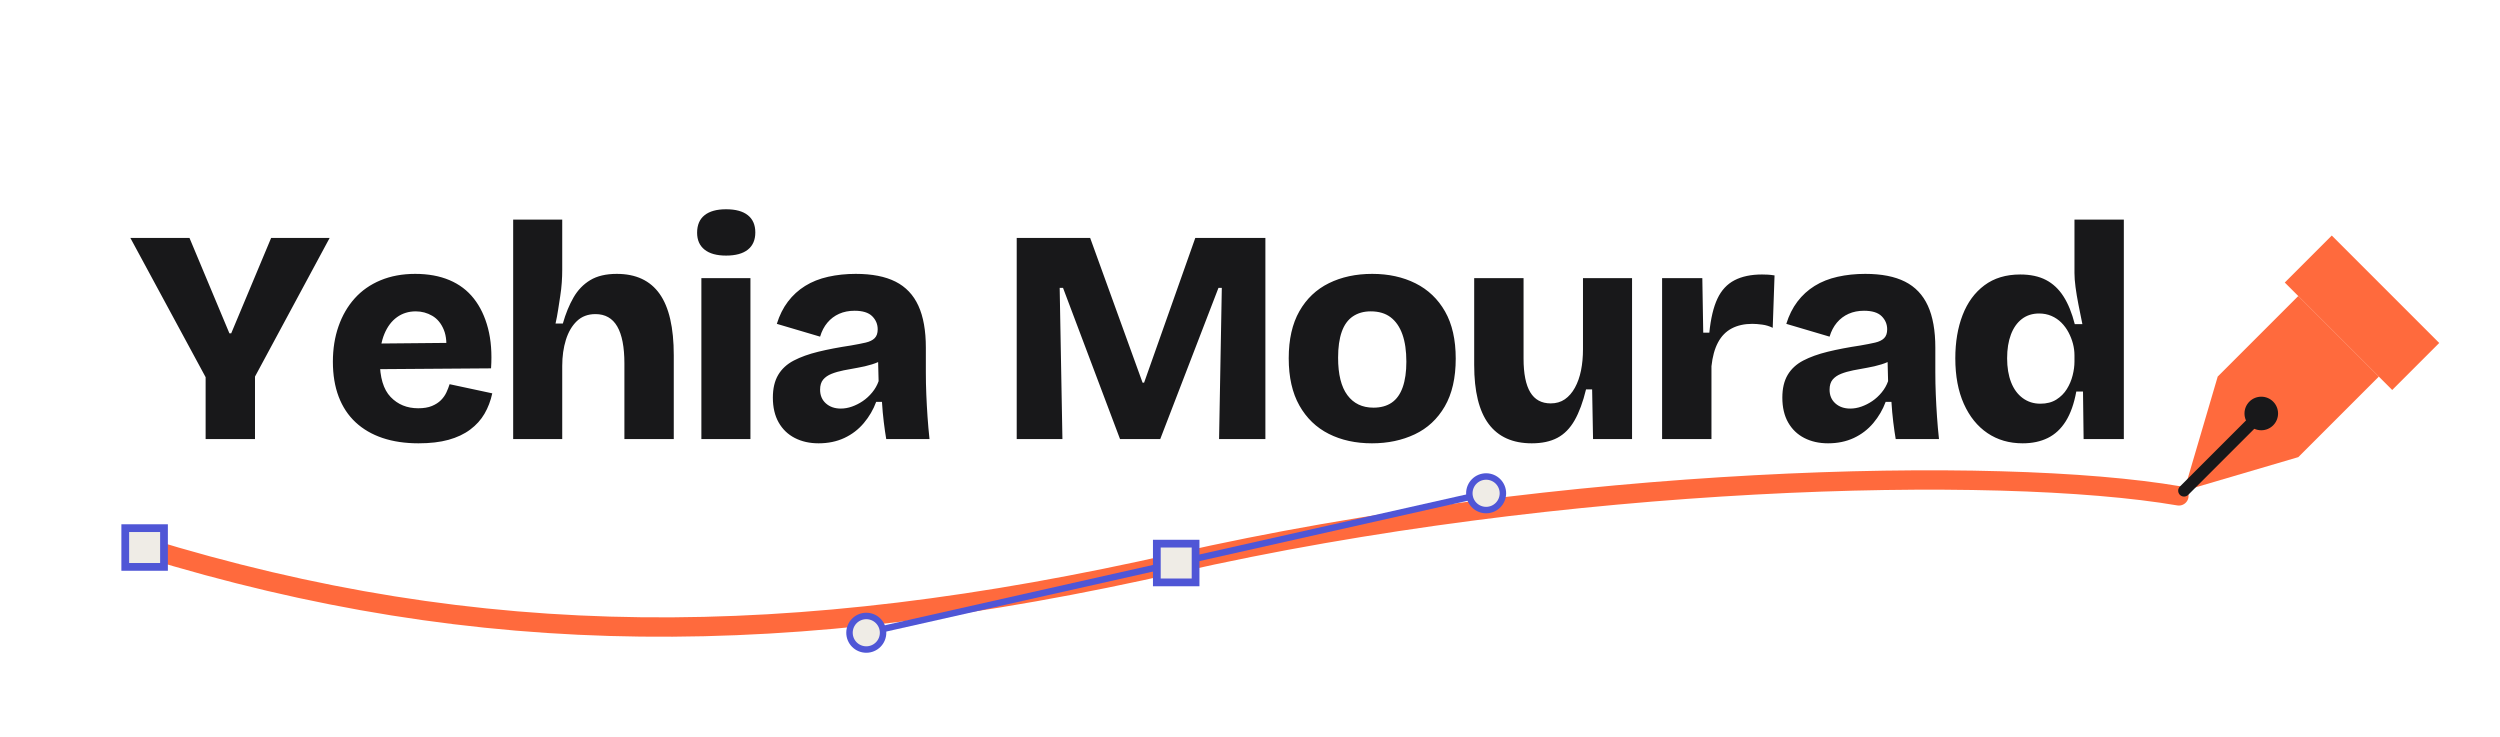
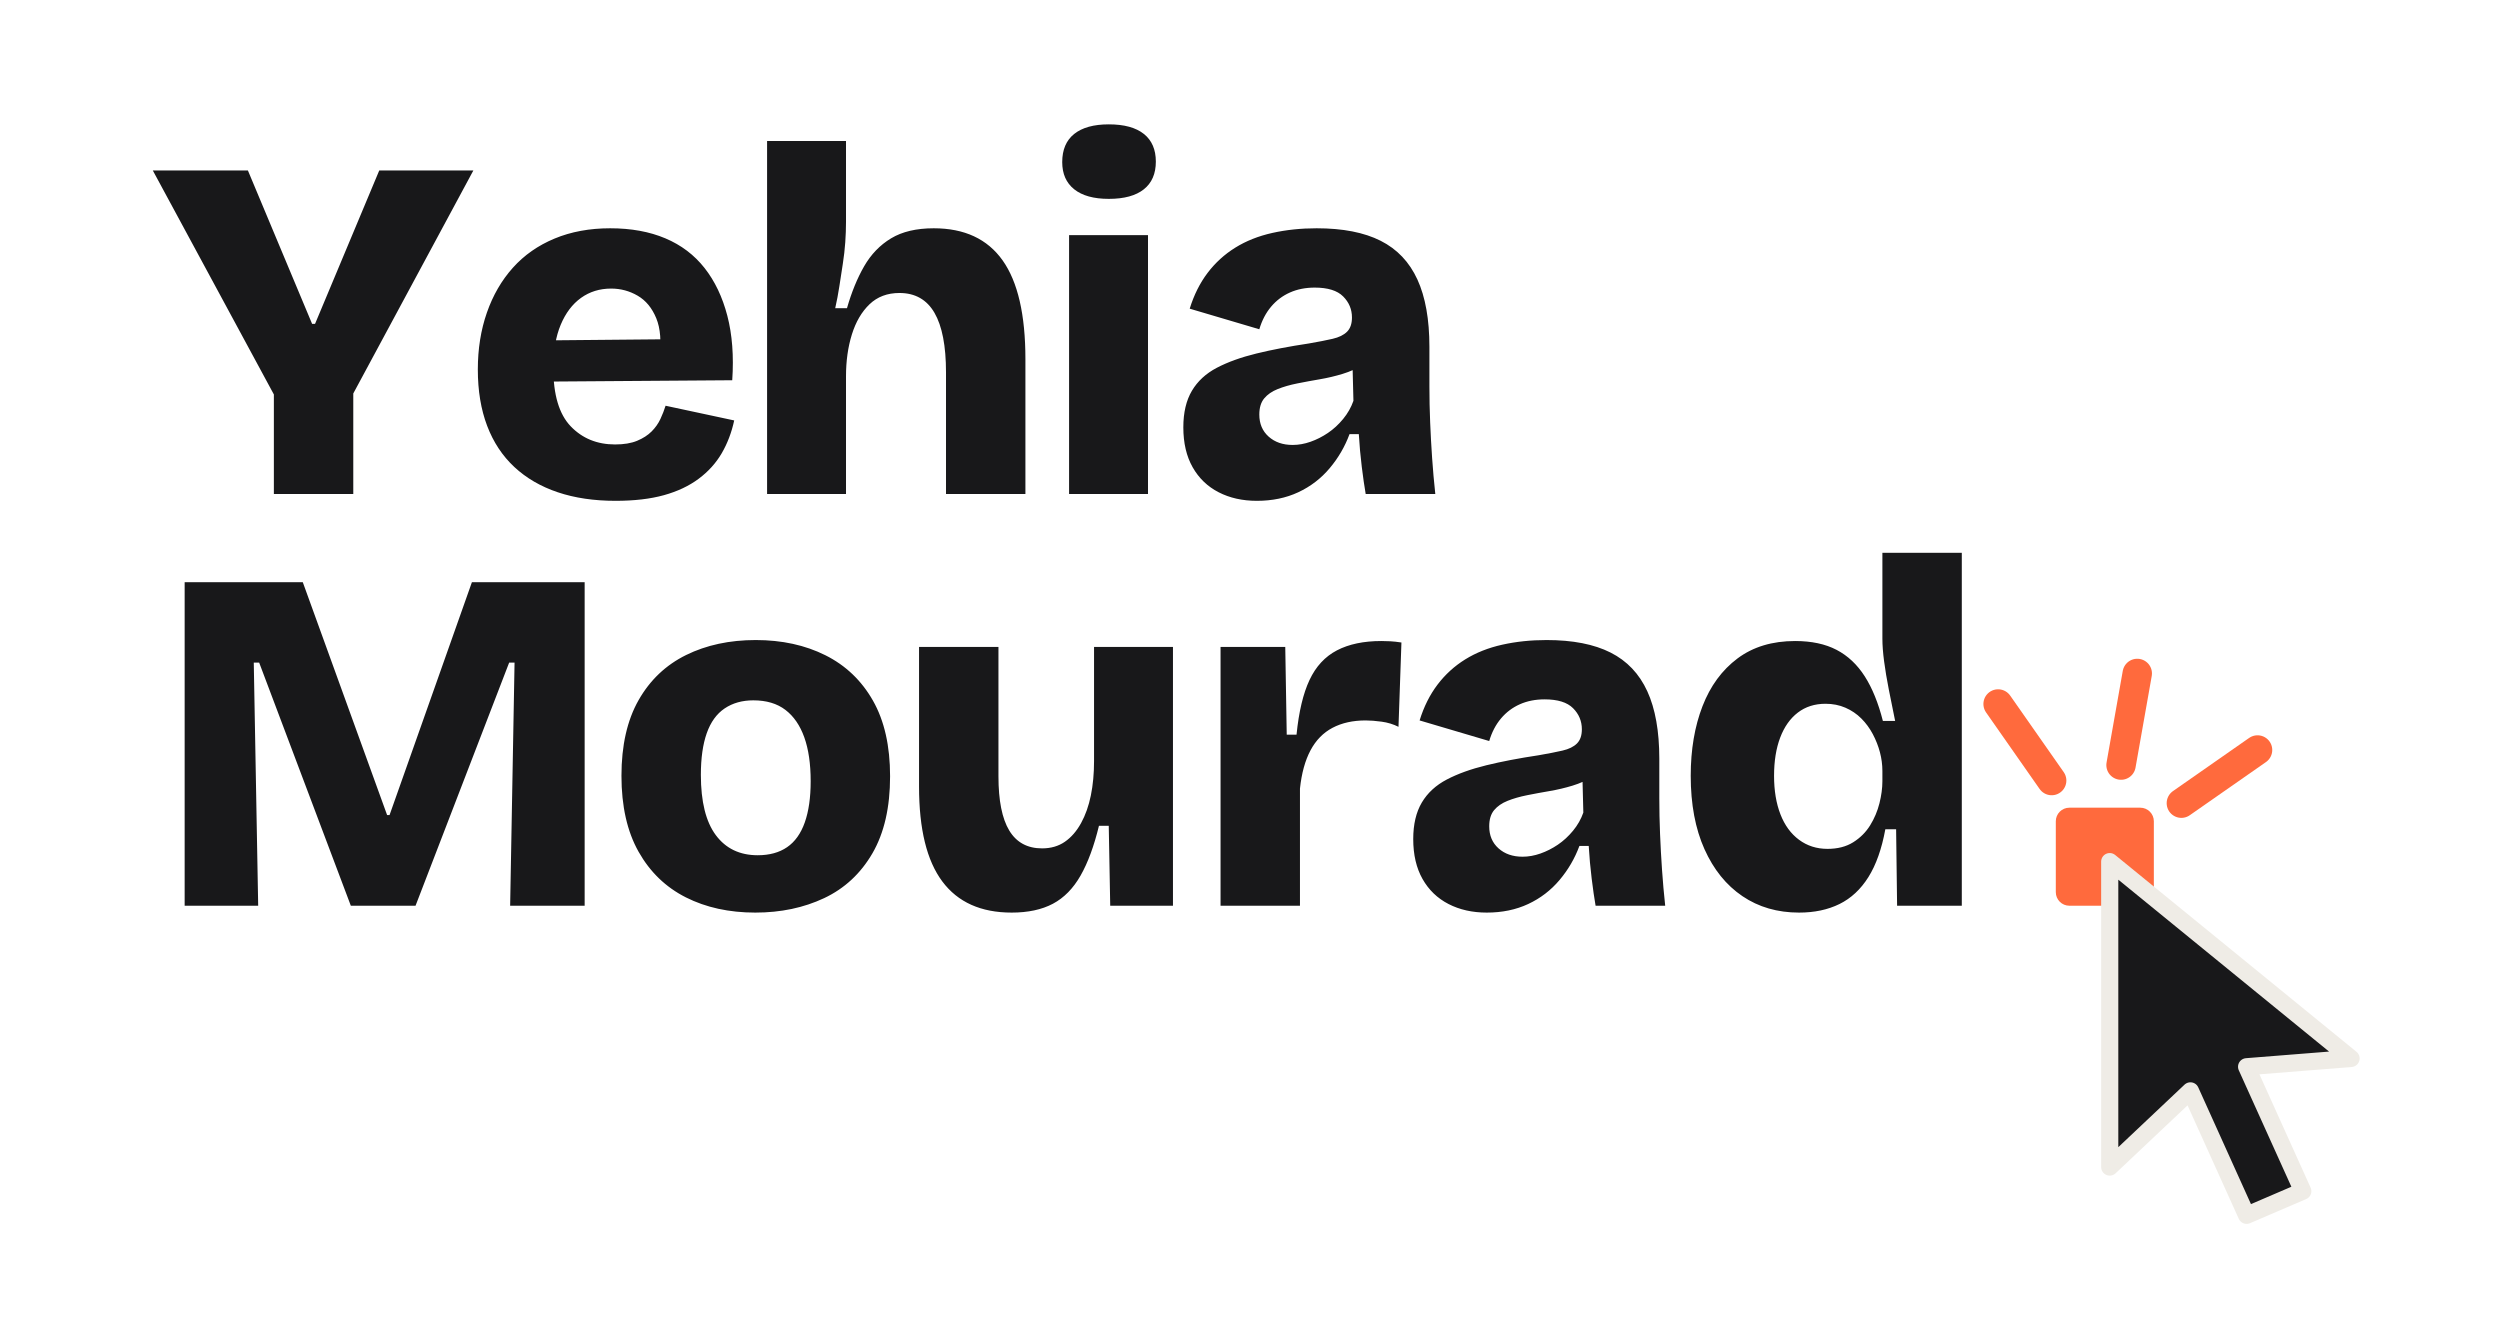
- <svg xmlns="http://www.w3.org/2000/svg" viewBox="0 0 968 285" width="968" height="285">
-   <path d="M79.618 170.0V146.046L50.472 92.12H73.364L88.822 129.054H89.53L104.988 92.12H127.644L98.734 145.81V170.0ZM162.05 171.652Q154.262 171.652 148.126 169.587Q141.99 167.522 137.683 163.51Q133.376 159.498 131.134 153.598Q128.892 147.698 128.892 140.028Q128.892 132.594 131.075 126.34Q133.258 120.086 137.329 115.543Q141.4 111.0 147.359 108.522Q153.318 106.044 160.752 106.044Q168.304 106.044 174.027 108.463Q179.75 110.882 183.467 115.602Q187.184 120.322 188.954 127.107Q190.724 133.892 190.134 142.624L141.4 142.978V133.066L179.278 132.712L172.552 137.314Q173.378 131.414 171.844 127.697Q170.31 123.98 167.36 122.269Q164.41 120.558 160.988 120.558Q156.858 120.558 153.731 122.8Q150.604 125.042 148.834 129.29Q147.064 133.538 147.064 139.674Q147.064 149.35 151.253 153.716Q155.442 158.082 161.932 158.082Q165.118 158.082 167.242 157.197Q169.366 156.312 170.723 154.955Q172.08 153.598 172.847 151.946Q173.614 150.294 174.086 148.76L190.606 152.3Q189.662 156.666 187.597 160.206Q185.532 163.746 182.051 166.342Q178.57 168.938 173.673 170.295Q168.776 171.652 162.05 171.652ZM198.698 170.0V130.352V85.04H217.696V104.51Q217.696 106.87 217.519 109.407Q217.342 111.944 216.929 114.599Q216.516 117.254 216.103 119.968Q215.69 122.682 215.1 125.278H217.932Q219.584 119.496 222.062 115.189Q224.54 110.882 228.552 108.463Q232.564 106.044 238.818 106.044Q249.91 106.044 255.397 113.773Q260.884 121.502 260.884 137.55V170.0H241.768V140.736Q241.768 131.178 238.995 126.399Q236.222 121.62 230.558 121.62Q226.192 121.62 223.36 124.334Q220.528 127.048 219.112 131.591Q217.696 136.134 217.696 141.68V170.0ZM271.572 170.0V107.696H290.57V170.0ZM281.13 98.964Q275.702 98.964 272.811 96.663Q269.92 94.362 269.92 90.114Q269.92 85.63 272.811 83.329Q275.702 81.028 281.13 81.028Q286.676 81.028 289.567 83.329Q292.458 85.63 292.458 89.996Q292.458 94.362 289.567 96.663Q286.676 98.964 281.13 98.964ZM316.952 171.652Q311.76 171.652 307.748 169.587Q303.736 167.522 301.494 163.569Q299.252 159.616 299.252 153.952Q299.252 148.642 301.317 145.161Q303.382 141.68 307.335 139.615Q311.288 137.55 316.834 136.193Q322.38 134.836 329.46 133.774Q332.882 133.184 335.183 132.653Q337.484 132.122 338.664 130.942Q339.844 129.762 339.844 127.52Q339.844 124.57 337.72 122.446Q335.596 120.322 330.876 120.322Q327.572 120.322 324.917 121.502Q322.262 122.682 320.374 124.924Q318.486 127.166 317.542 130.352L300.786 125.396Q302.32 120.44 305.093 116.782Q307.866 113.124 311.76 110.705Q315.654 108.286 320.669 107.165Q325.684 106.044 331.348 106.044Q340.788 106.044 346.747 109.053Q352.706 112.062 355.597 118.375Q358.488 124.688 358.488 134.6V144.158Q358.488 148.406 358.665 152.713Q358.842 157.02 359.137 161.327Q359.432 165.634 359.904 170.0H343.148Q342.676 167.286 342.204 163.451Q341.732 159.616 341.496 155.604H339.254Q337.602 160.088 334.475 163.805Q331.348 167.522 326.923 169.587Q322.498 171.652 316.952 171.652ZM325.566 158.2Q327.69 158.2 329.873 157.433Q332.056 156.666 334.062 155.309Q336.068 153.952 337.72 151.946Q339.372 149.94 340.198 147.58L339.962 138.258L342.558 138.848Q340.316 140.264 337.602 141.09Q334.888 141.916 332.115 142.388Q329.342 142.86 326.687 143.391Q324.032 143.922 321.967 144.748Q319.902 145.574 318.722 146.99Q317.542 148.406 317.542 150.884Q317.542 154.188 319.784 156.194Q322.026 158.2 325.566 158.2ZM393.67 170.0V92.12H422.108L442.404 148.17H442.994L462.818 92.12H489.958V170.0H472.022L473.084 111.472H471.786L449.248 170.0H433.672L411.606 111.472H410.308L411.37 170.0ZM531.208 171.652Q521.768 171.652 514.511 167.994Q507.254 164.336 503.124 157.02Q498.994 149.704 498.994 138.73Q498.994 127.756 503.124 120.499Q507.254 113.242 514.57 109.643Q521.886 106.044 531.326 106.044Q540.766 106.044 548.082 109.702Q555.398 113.36 559.528 120.617Q563.658 127.874 563.658 138.848Q563.658 150.058 559.41 157.374Q555.162 164.69 547.787 168.171Q540.412 171.652 531.208 171.652ZM531.798 157.846Q536.046 157.846 538.878 155.899Q541.71 153.952 543.126 149.94Q544.542 145.928 544.542 140.028Q544.542 133.774 543.008 129.467Q541.474 125.16 538.465 122.859Q535.456 120.558 530.736 120.558Q526.724 120.558 523.833 122.505Q520.942 124.452 519.526 128.464Q518.11 132.476 518.11 138.494Q518.11 148.17 521.709 153.008Q525.308 157.846 531.798 157.846ZM593.108 171.652Q582.016 171.652 576.411 164.159Q570.806 156.666 570.806 141.326V107.696H589.922V138.848Q589.922 147.58 592.518 151.887Q595.114 156.194 600.424 156.194Q603.61 156.194 605.911 154.601Q608.212 153.008 609.805 150.117Q611.398 147.226 612.165 143.45Q612.932 139.674 612.932 135.19V107.696H631.93V144.748V170.0H616.826L616.472 150.766H614.112Q612.342 158.082 609.687 162.743Q607.032 167.404 603.02 169.528Q599.008 171.652 593.108 171.652ZM643.562 170.0V141.09V107.696H659.138L659.492 128.818H661.852Q662.678 120.558 664.979 115.661Q667.28 110.764 671.587 108.522Q675.894 106.28 682.266 106.28Q683.21 106.28 684.39 106.339Q685.57 106.398 687.104 106.634L686.396 126.93Q684.508 125.986 682.325 125.691Q680.142 125.396 678.49 125.396Q673.888 125.396 670.525 127.166Q667.162 128.936 665.215 132.594Q663.268 136.252 662.678 141.798V170.0ZM707.822 171.652Q702.63 171.652 698.618 169.587Q694.606 167.522 692.364 163.569Q690.122 159.616 690.122 153.952Q690.122 148.642 692.187 145.161Q694.252 141.68 698.205 139.615Q702.158 137.55 707.704 136.193Q713.25 134.836 720.33 133.774Q723.752 133.184 726.053 132.653Q728.354 132.122 729.534 130.942Q730.714 129.762 730.714 127.52Q730.714 124.57 728.59 122.446Q726.466 120.322 721.746 120.322Q718.442 120.322 715.787 121.502Q713.132 122.682 711.244 124.924Q709.356 127.166 708.412 130.352L691.656 125.396Q693.19 120.44 695.963 116.782Q698.736 113.124 702.63 110.705Q706.524 108.286 711.539 107.165Q716.554 106.044 722.218 106.044Q731.658 106.044 737.617 109.053Q743.576 112.062 746.467 118.375Q749.358 124.688 749.358 134.6V144.158Q749.358 148.406 749.535 152.713Q749.712 157.02 750.007 161.327Q750.302 165.634 750.774 170.0H734.018Q733.546 167.286 733.074 163.451Q732.602 159.616 732.366 155.604H730.124Q728.472 160.088 725.345 163.805Q722.218 167.522 717.793 169.587Q713.368 171.652 707.822 171.652ZM716.436 158.2Q718.56 158.2 720.743 157.433Q722.926 156.666 724.932 155.309Q726.938 153.952 728.59 151.946Q730.242 149.94 731.068 147.58L730.832 138.258L733.428 138.848Q731.186 140.264 728.472 141.09Q725.758 141.916 722.985 142.388Q720.212 142.86 717.557 143.391Q714.902 143.922 712.837 144.748Q710.772 145.574 709.592 146.99Q708.412 148.406 708.412 150.884Q708.412 154.188 710.654 156.194Q712.896 158.2 716.436 158.2ZM783.174 171.652Q775.386 171.652 769.545 167.699Q763.704 163.746 760.4 156.371Q757.096 148.996 757.096 138.73Q757.096 129.29 759.928 121.974Q762.76 114.658 768.365 110.469Q773.97 106.28 782.23 106.28Q788.13 106.28 792.201 108.404Q796.272 110.528 798.986 114.776Q801.7 119.024 803.352 125.514H806.302Q805.476 121.502 804.768 117.903Q804.06 114.304 803.647 111.177Q803.234 108.05 803.234 105.69V85.04H822.35V139.556V170.0H806.774L806.538 151.592H803.942Q802.644 158.672 799.871 163.097Q797.098 167.522 792.909 169.587Q788.72 171.652 783.174 171.652ZM790.018 156.312Q793.676 156.312 796.213 154.719Q798.75 153.126 800.284 150.648Q801.818 148.17 802.526 145.338Q803.234 142.506 803.234 140.028V137.55Q803.234 135.308 802.644 133.066Q802.054 130.824 800.933 128.7Q799.812 126.576 798.16 124.924Q796.508 123.272 794.325 122.328Q792.142 121.384 789.546 121.384Q785.652 121.384 782.879 123.508Q780.106 125.632 778.631 129.526Q777.156 133.42 777.156 138.73Q777.156 144.04 778.69 147.993Q780.224 151.946 783.174 154.129Q786.124 156.312 790.018 156.312Z" fill="#18181a" />
-   <path d="M56 212 C186 252 305.426 252 455.426 218 S773.666 180 843.666 192" fill="none" stroke="#ff6a3d" stroke-width="7.5" stroke-linecap="round" />
-   <path d="M335.426 245 L575.426 191" stroke="#4f56d6" stroke-width="2.5" />
-   <circle cx="335.426" cy="245" r="6.5" fill="#efece6" stroke="#4f56d6" stroke-width="2.5" />
-   <circle cx="575.426" cy="191" r="6.5" fill="#efece6" stroke="#4f56d6" stroke-width="2.5" />
-   <rect x="48.5" y="204.5" width="15" height="15" fill="#efece6" stroke="#4f56d6" stroke-width="3" />
-   <rect x="447.926" y="210.5" width="15" height="15" fill="#efece6" stroke="#4f56d6" stroke-width="3" />
-   <path d="M845.7 190.0 L858.7 145.8 L889.9 114.6 L921.1 145.8 L889.9 177.0 Z" fill="#ff6a3d" />
-   <path d="M845.666 190 L874.266 161.4" stroke="#18181a" stroke-width="4.55" stroke-linecap="round" />
-   <circle cx="875.566" cy="160.1" r="6.5" fill="#18181a" />
-   <path d="M884.666 109.4 L926.266 151.0 L944.466 132.8 L902.866 91.2 Z" fill="#ff6a3d" />
+ <svg xmlns="http://www.w3.org/2000/svg" viewBox="0 0 663 352" width="663" height="352">
+   <path d="M72.63 131.0V104.61L40.52 45.2H65.74L82.77 85.89H83.55L100.58 45.2H125.54L93.69 104.35V131.0ZM163.25 132.82Q154.67 132.82 147.91 130.545Q141.15 128.27 136.405 123.85Q131.66 119.43 129.19 112.93Q126.72 106.43 126.72 97.98Q126.72 89.79 129.125 82.9Q131.53 76.01 136.015 71.005Q140.5 66.0 147.065 63.27Q153.63 60.54 161.82 60.54Q170.14 60.54 176.445 63.205Q182.75 65.87 186.845 71.07Q190.94 76.27 192.89 83.745Q194.84 91.22 194.19 100.84L140.5 101.23V90.31L182.23 89.92L174.82 94.99Q175.73 88.49 174.04 84.395Q172.35 80.3 169.1 78.415Q165.85 76.53 162.08 76.53Q157.53 76.53 154.085 79.0Q150.64 81.47 148.69 86.15Q146.74 90.83 146.74 97.59Q146.74 108.25 151.355 113.06Q155.97 117.87 163.12 117.87Q166.63 117.87 168.97 116.895Q171.31 115.92 172.805 114.425Q174.3 112.93 175.145 111.11Q175.99 109.29 176.51 107.6L194.71 111.5Q193.67 116.31 191.395 120.21Q189.12 124.11 185.285 126.97Q181.45 129.83 176.055 131.325Q170.66 132.82 163.25 132.82ZM203.43 131.0V87.32V37.4H224.36V58.85Q224.36 61.45 224.165 64.245Q223.97 67.04 223.515 69.965Q223.06 72.89 222.605 75.88Q222.15 78.87 221.5 81.73H224.62Q226.44 75.36 229.17 70.615Q231.9 65.87 236.32 63.205Q240.74 60.54 247.63 60.54Q259.85 60.54 265.895 69.055Q271.94 77.57 271.94 95.25V131.0H250.88V98.76Q250.88 88.23 247.825 82.965Q244.77 77.7 238.53 77.7Q233.72 77.7 230.6 80.69Q227.48 83.68 225.92 88.685Q224.36 93.69 224.36 99.8V131.0ZM283.52 131.0V62.36H304.45V131.0ZM294.05 52.74Q288.07 52.74 284.885 50.205Q281.7 47.67 281.7 42.99Q281.7 38.05 284.885 35.515Q288.07 32.98 294.05 32.98Q300.16 32.98 303.345 35.515Q306.53 38.05 306.53 42.86Q306.53 47.67 303.345 50.205Q300.16 52.74 294.05 52.74ZM333.32 132.82Q327.6 132.82 323.18 130.545Q318.76 128.27 316.29 123.915Q313.82 119.56 313.82 113.32Q313.82 107.47 316.095 103.635Q318.37 99.8 322.725 97.525Q327.08 95.25 333.19 93.755Q339.3 92.26 347.1 91.09Q350.87 90.44 353.405 89.855Q355.94 89.27 357.24 87.97Q358.54 86.67 358.54 84.2Q358.54 80.95 356.2 78.61Q353.86 76.27 348.66 76.27Q345.02 76.27 342.095 77.57Q339.17 78.87 337.09 81.34Q335.01 83.81 333.97 87.32L315.51 81.86Q317.2 76.4 320.255 72.37Q323.31 68.34 327.6 65.675Q331.89 63.01 337.415 61.775Q342.94 60.54 349.18 60.54Q359.58 60.54 366.145 63.855Q372.71 67.17 375.895 74.125Q379.08 81.08 379.08 92.0V102.53Q379.08 107.21 379.275 111.955Q379.47 116.7 379.795 121.445Q380.12 126.19 380.64 131.0H362.18Q361.66 128.01 361.14 123.785Q360.62 119.56 360.36 115.14H357.89Q356.07 120.08 352.625 124.175Q349.18 128.27 344.305 130.545Q339.43 132.82 333.32 132.82ZM342.81 118.0Q345.15 118.0 347.555 117.155Q349.96 116.31 352.17 114.815Q354.38 113.32 356.2 111.11Q358.02 108.9 358.93 106.3L358.67 96.03L361.53 96.68Q359.06 98.24 356.07 99.15Q353.08 100.06 350.025 100.58Q346.97 101.1 344.045 101.685Q341.12 102.27 338.845 103.18Q336.57 104.09 335.27 105.65Q333.97 107.21 333.97 109.94Q333.97 113.58 336.44 115.79Q338.91 118.0 342.81 118.0Z" fill="#18181a" />
+   <path d="M48.97 240.2V154.4H80.3L102.66 216.15H103.31L125.15 154.4H155.05V240.2H135.29L136.46 175.72H135.03L110.2 240.2H93.04L68.73 175.72H67.3L68.47 240.2ZM200.3 242.02Q189.9 242.02 181.905 237.99Q173.91 233.96 169.36 225.9Q164.81 217.84 164.81 205.75Q164.81 193.66 169.36 185.665Q173.91 177.67 181.97 173.705Q190.03 169.74 200.43 169.74Q210.83 169.74 218.89 173.77Q226.95 177.8 231.5 185.795Q236.05 193.79 236.05 205.88Q236.05 218.23 231.37 226.29Q226.69 234.35 218.565 238.185Q210.44 242.02 200.3 242.02ZM200.95 226.81Q205.63 226.81 208.75 224.665Q211.87 222.52 213.43 218.1Q214.99 213.68 214.99 207.18Q214.99 200.29 213.3 195.545Q211.61 190.8 208.295 188.265Q204.98 185.73 199.78 185.73Q195.36 185.73 192.175 187.875Q188.99 190.02 187.43 194.44Q185.87 198.86 185.87 205.49Q185.87 216.15 189.835 221.48Q193.8 226.81 200.95 226.81ZM268.3 242.02Q256.08 242.02 249.905 233.765Q243.73 225.51 243.73 208.61V171.56H264.79V205.88Q264.79 215.5 267.65 220.245Q270.51 224.99 276.36 224.99Q279.87 224.99 282.405 223.235Q284.94 221.48 286.695 218.295Q288.45 215.11 289.295 210.95Q290.14 206.79 290.14 201.85V171.56H311.07V212.38V240.2H294.43L294.04 219.01H291.44Q289.49 227.07 286.565 232.205Q283.64 237.34 279.22 239.68Q274.8 242.02 268.3 242.02ZM323.69 240.2V208.35V171.56H340.85L341.24 194.83H343.84Q344.75 185.73 347.285 180.335Q349.82 174.94 354.565 172.47Q359.31 170.0 366.33 170.0Q367.37 170.0 368.67 170.065Q369.97 170.13 371.66 170.39L370.88 192.75Q368.8 191.71 366.395 191.385Q363.99 191.06 362.17 191.06Q357.1 191.06 353.395 193.01Q349.69 194.96 347.545 198.99Q345.4 203.02 344.75 209.13V240.2ZM394.29 242.02Q388.57 242.02 384.15 239.745Q379.73 237.47 377.26 233.115Q374.79 228.76 374.79 222.52Q374.79 216.67 377.065 212.835Q379.34 209.0 383.695 206.725Q388.05 204.45 394.16 202.955Q400.27 201.46 408.07 200.29Q411.84 199.64 414.375 199.055Q416.91 198.47 418.21 197.17Q419.51 195.87 419.51 193.4Q419.51 190.15 417.17 187.81Q414.83 185.47 409.63 185.47Q405.99 185.47 403.065 186.77Q400.14 188.07 398.06 190.54Q395.98 193.01 394.94 196.52L376.48 191.06Q378.17 185.6 381.225 181.57Q384.28 177.54 388.57 174.875Q392.86 172.21 398.385 170.975Q403.91 169.74 410.15 169.74Q420.55 169.74 427.115 173.055Q433.68 176.37 436.865 183.325Q440.05 190.28 440.05 201.2V211.73Q440.05 216.41 440.245 221.155Q440.44 225.9 440.765 230.645Q441.09 235.39 441.61 240.2H423.15Q422.63 237.21 422.11 232.985Q421.59 228.76 421.33 224.34H418.86Q417.04 229.28 413.595 233.375Q410.15 237.47 405.275 239.745Q400.4 242.02 394.29 242.02ZM403.78 227.2Q406.12 227.2 408.525 226.355Q410.93 225.51 413.14 224.015Q415.35 222.52 417.17 220.31Q418.99 218.1 419.9 215.5L419.64 205.23L422.5 205.88Q420.03 207.44 417.04 208.35Q414.05 209.26 410.995 209.78Q407.94 210.3 405.015 210.885Q402.09 211.47 399.815 212.38Q397.54 213.29 396.24 214.85Q394.94 216.41 394.94 219.14Q394.94 222.78 397.41 224.99Q399.88 227.2 403.78 227.2ZM477.11 242.02Q468.53 242.02 462.095 237.665Q455.66 233.31 452.02 225.185Q448.38 217.06 448.38 205.75Q448.38 195.35 451.5 187.29Q454.62 179.23 460.795 174.615Q466.97 170.0 476.07 170.0Q482.57 170.0 487.055 172.34Q491.54 174.68 494.53 179.36Q497.52 184.04 499.34 191.19H502.59Q501.68 186.77 500.9 182.805Q500.12 178.84 499.665 175.395Q499.21 171.95 499.21 169.35V146.6H520.27V206.66V240.2H503.11L502.85 219.92H499.99Q498.56 227.72 495.505 232.595Q492.45 237.47 487.835 239.745Q483.22 242.02 477.11 242.02ZM484.65 225.12Q488.68 225.12 491.475 223.365Q494.27 221.61 495.96 218.88Q497.65 216.15 498.43 213.03Q499.21 209.91 499.21 207.18V204.45Q499.21 201.98 498.56 199.51Q497.91 197.04 496.675 194.7Q495.44 192.36 493.62 190.54Q491.8 188.72 489.395 187.68Q486.99 186.64 484.13 186.64Q479.84 186.64 476.785 188.98Q473.73 191.32 472.105 195.61Q470.48 199.9 470.48 205.75Q470.48 211.6 472.17 215.955Q473.86 220.31 477.11 222.715Q480.36 225.12 484.65 225.12Z" fill="#18181a" />
+   <g stroke="#ff6a3d" stroke-width="7.8" stroke-linecap="round">
+     <path d="M544.1 207.0 L529.9 186.7" />
+     <path d="M562.5 202.9 L566.8 178.6" />
+     <path d="M578.5 213.0 L598.7 198.9" />
+   </g>
+   <rect x="545.2" y="214.2" width="26.0" height="26.0" rx="3.6" fill="#ff6a3d" />
+   <path d="M559.5 228.5 L559.5 309.5 L580.9 289.3 L595.8 322.3 L610.7 315.9 L595.8 282.9 L623.5 280.7 Z" fill="#18181a" stroke="#efece6" stroke-width="4.55" stroke-linejoin="round" />
</svg>
